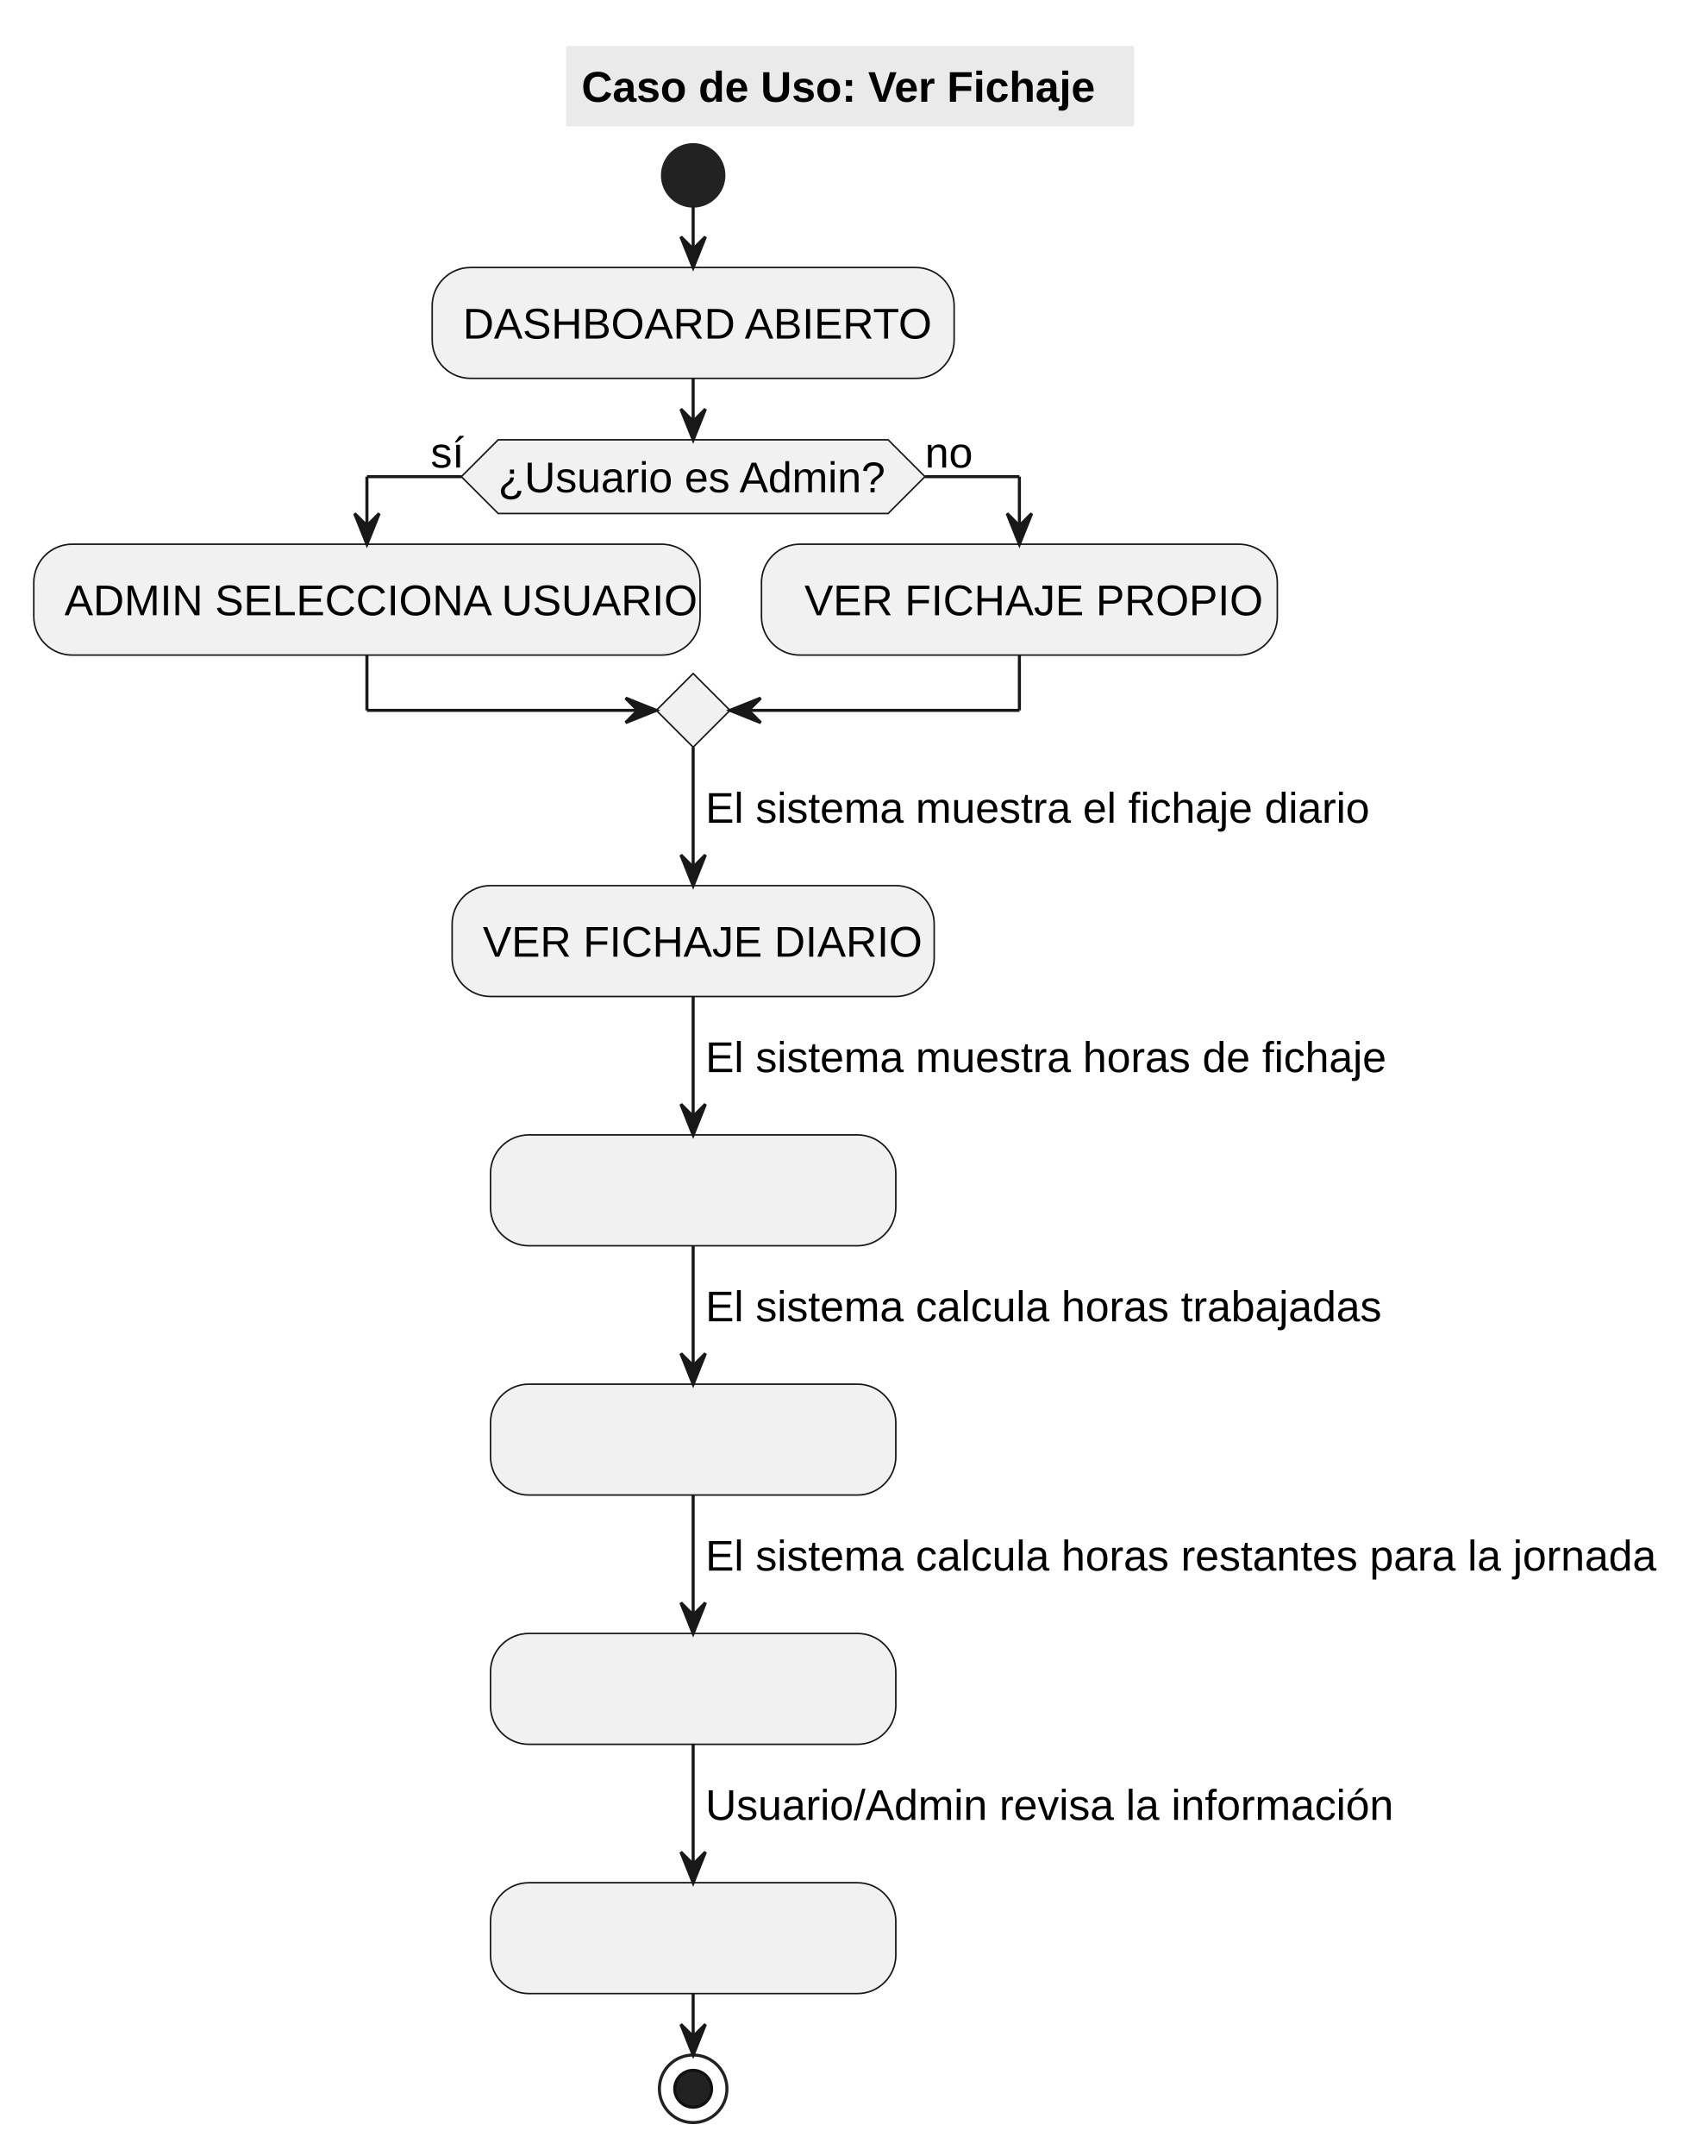
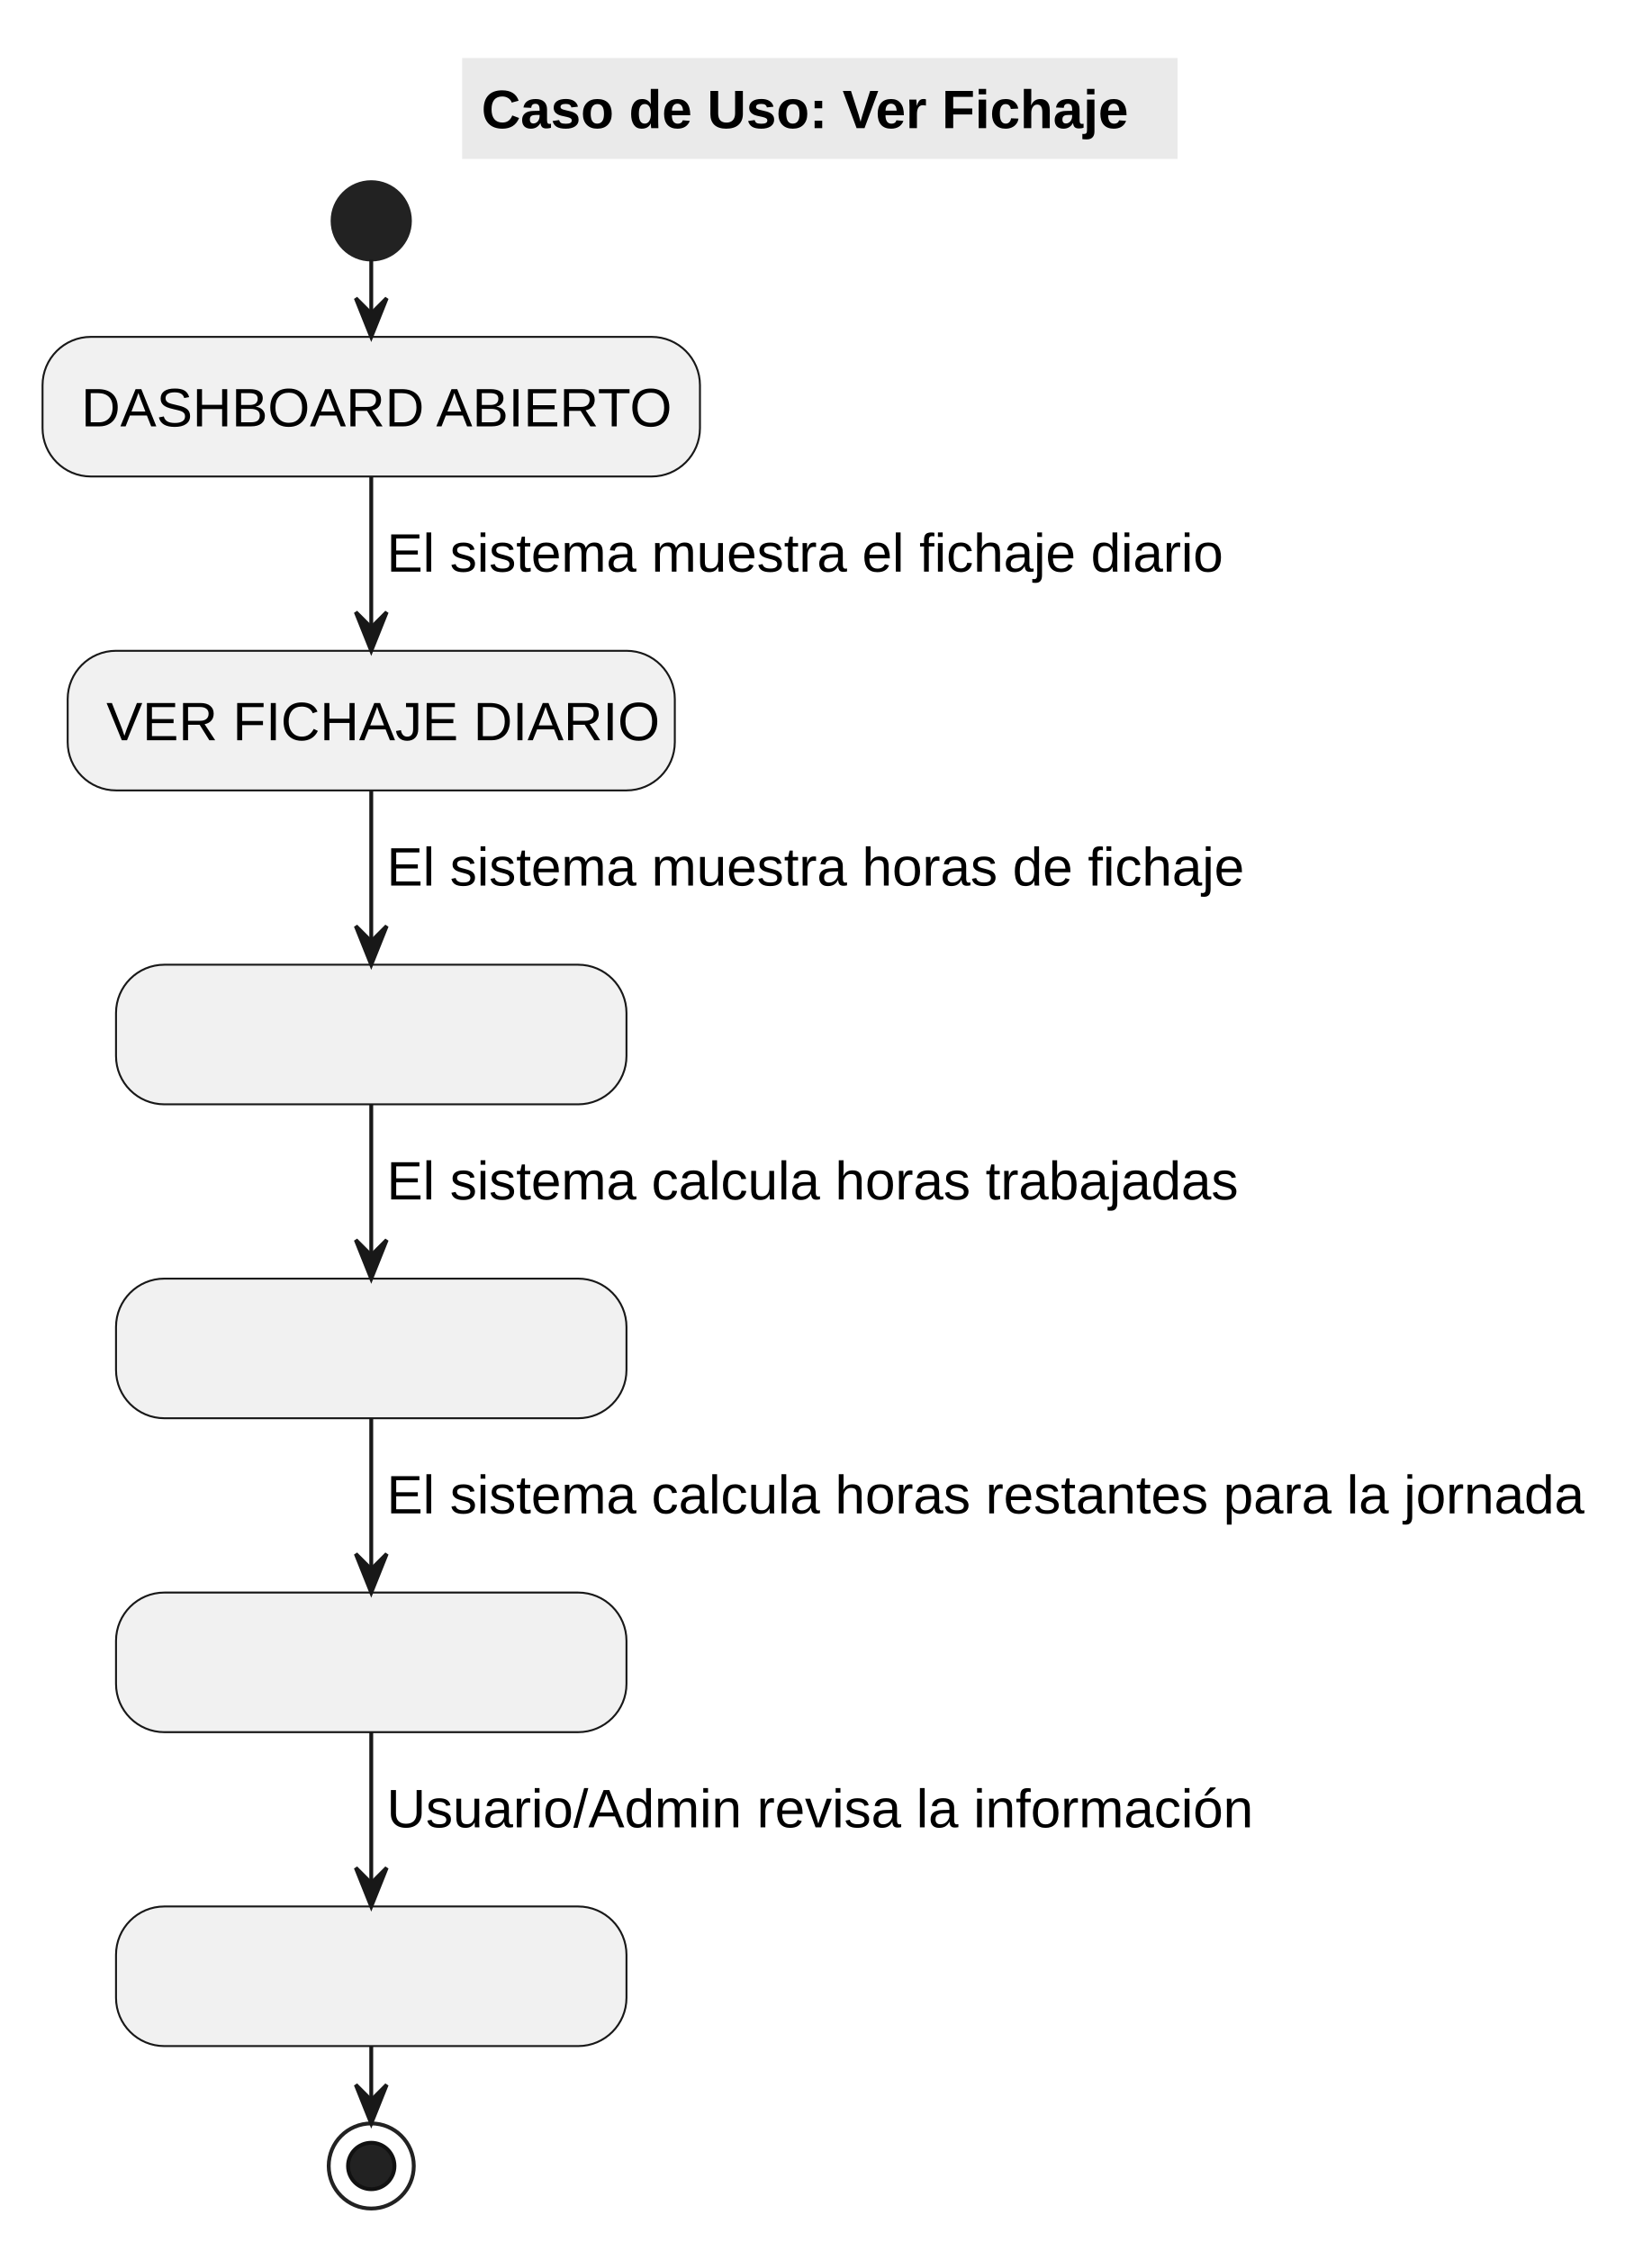
- <svg xmlns="http://www.w3.org/2000/svg" contentStyleType="text/css" height="702px" preserveAspectRatio="none" style="width:556px;height:702px;background:#EAEAEA;" version="1.1" viewBox="0 0 556 702" width="556px" zoomAndPan="magnify">
+ <svg xmlns="http://www.w3.org/2000/svg" contentStyleType="text/css" height="582px" preserveAspectRatio="none" style="width:427px;height:582px;background:#EAEAEA;" version="1.1" viewBox="0 0 427 582" width="427px" zoomAndPan="magnify">
  <defs />
  <g>
-     <rect fill="#EAEAEA" height="26.099" id="_title" style="stroke:none;stroke-width:1.0;" width="185" x="184.375" y="15" />
-     <text fill="#000000" font-family="Arial" font-size="14" font-weight="bold" lengthAdjust="spacing" textLength="175" x="189.375" y="33.132">Caso de Uso: Ver Fichaje</text>
-     <ellipse cx="225.75" cy="57.099" fill="#222222" rx="10" ry="10" style="stroke:#222222;stroke-width:1.0;" />
-     <rect fill="#F1F1F1" height="36.099" rx="12.5" ry="12.5" style="stroke:#181818;stroke-width:0.5;" width="170" x="140.75" y="87.099" />
-     <text fill="#000000" font-family="Arial" font-size="14" lengthAdjust="spacing" textLength="150" x="150.75" y="110.231">DASHBOARD ABIERTO</text>
-     <polygon fill="#F1F1F1" points="162.25,143.197,289.25,143.197,301.25,155.197,289.25,167.197,162.25,167.197,150.25,155.197,162.25,143.197" style="stroke:#181818;stroke-width:0.5;" />
-     <text fill="#000000" font-family="Arial" font-size="14" lengthAdjust="spacing" textLength="127" x="162.25" y="160.28">¿Usuario es Admin?</text>
-     <text fill="#000000" font-family="Arial" font-size="14" lengthAdjust="spacing" textLength="10" x="140.25" y="152.231">sí</text>
-     <text fill="#000000" font-family="Arial" font-size="14" lengthAdjust="spacing" textLength="16" x="301.25" y="152.231">no</text>
-     <rect fill="#F1F1F1" height="36.099" rx="12.5" ry="12.5" style="stroke:#181818;stroke-width:0.5;" width="217" x="11" y="177.197" />
-     <text fill="#000000" font-family="Arial" font-size="14" lengthAdjust="spacing" textLength="197" x="21" y="200.329">ADMIN SELECCIONA USUARIO</text>
-     <rect fill="#F1F1F1" height="36.099" rx="12.5" ry="12.5" style="stroke:#181818;stroke-width:0.5;" width="168" x="248" y="177.197" />
-     <text fill="#000000" font-family="Arial" font-size="14" lengthAdjust="spacing" textLength="144" x="262" y="200.329">VER FICHAJE PROPIO</text>
-     <polygon fill="#F1F1F1" points="225.75,219.296,237.75,231.296,225.75,243.296,213.75,231.296,225.75,219.296" style="stroke:#181818;stroke-width:0.5;" />
-     <rect fill="#F1F1F1" height="36.099" rx="12.5" ry="12.5" style="stroke:#181818;stroke-width:0.5;" width="157" x="147.25" y="288.361" />
-     <text fill="#000000" font-family="Arial" font-size="14" lengthAdjust="spacing" textLength="137" x="157.25" y="311.493">VER FICHAJE DIARIO</text>
-     <rect fill="#F1F1F1" height="36.099" rx="12.5" ry="12.5" style="stroke:#181818;stroke-width:0.5;" width="132" x="159.75" y="369.525" />
-     <text fill="#000000" font-family="Arial" font-size="14" lengthAdjust="spacing" textLength="112" x="169.75" y="392.657">                            </text>
-     <rect fill="#F1F1F1" height="36.099" rx="12.5" ry="12.5" style="stroke:#181818;stroke-width:0.5;" width="132" x="159.75" y="450.69" />
-     <text fill="#000000" font-family="Arial" font-size="14" lengthAdjust="spacing" textLength="112" x="169.75" y="473.821">                            </text>
-     <rect fill="#F1F1F1" height="36.099" rx="12.5" ry="12.5" style="stroke:#181818;stroke-width:0.5;" width="132" x="159.75" y="531.854" />
-     <text fill="#000000" font-family="Arial" font-size="14" lengthAdjust="spacing" textLength="112" x="169.75" y="554.985">                            </text>
-     <rect fill="#F1F1F1" height="36.099" rx="12.5" ry="12.5" style="stroke:#181818;stroke-width:0.5;" width="132" x="159.75" y="613.018" />
-     <text fill="#000000" font-family="Arial" font-size="14" lengthAdjust="spacing" textLength="112" x="169.75" y="636.149">                            </text>
-     <ellipse cx="225.75" cy="680.116" fill="none" rx="11" ry="11" style="stroke:#222222;stroke-width:1.0;" />
-     <ellipse cx="225.75" cy="680.116" fill="#222222" rx="6" ry="6" style="stroke:#111111;stroke-width:1.0;" />
-     <line style="stroke:#181818;stroke-width:1.0;" x1="225.75" x2="225.75" y1="67.099" y2="87.099" />
-     <polygon fill="#181818" points="221.75,77.099,225.75,87.099,229.75,77.099,225.75,81.099" style="stroke:#181818;stroke-width:1.0;" />
-     <line style="stroke:#181818;stroke-width:1.0;" x1="150.25" x2="119.5" y1="155.197" y2="155.197" />
-     <line style="stroke:#181818;stroke-width:1.0;" x1="119.5" x2="119.5" y1="155.197" y2="177.197" />
-     <polygon fill="#181818" points="115.5,167.197,119.5,177.197,123.5,167.197,119.5,171.197" style="stroke:#181818;stroke-width:1.0;" />
-     <line style="stroke:#181818;stroke-width:1.0;" x1="301.25" x2="332" y1="155.197" y2="155.197" />
-     <line style="stroke:#181818;stroke-width:1.0;" x1="332" x2="332" y1="155.197" y2="177.197" />
-     <polygon fill="#181818" points="328,167.197,332,177.197,336,167.197,332,171.197" style="stroke:#181818;stroke-width:1.0;" />
-     <line style="stroke:#181818;stroke-width:1.0;" x1="119.5" x2="119.5" y1="213.296" y2="231.296" />
-     <line style="stroke:#181818;stroke-width:1.0;" x1="119.5" x2="213.75" y1="231.296" y2="231.296" />
-     <polygon fill="#181818" points="203.75,227.296,213.75,231.296,203.75,235.296,207.75,231.296" style="stroke:#181818;stroke-width:1.0;" />
-     <line style="stroke:#181818;stroke-width:1.0;" x1="332" x2="332" y1="213.296" y2="231.296" />
-     <line style="stroke:#181818;stroke-width:1.0;" x1="332" x2="237.75" y1="231.296" y2="231.296" />
-     <polygon fill="#181818" points="247.75,227.296,237.75,231.296,247.75,235.296,243.75,231.296" style="stroke:#181818;stroke-width:1.0;" />
-     <line style="stroke:#181818;stroke-width:1.0;" x1="225.75" x2="225.75" y1="123.197" y2="143.197" />
-     <polygon fill="#181818" points="221.75,133.197,225.75,143.197,229.75,133.197,225.75,137.197" style="stroke:#181818;stroke-width:1.0;" />
-     <line style="stroke:#181818;stroke-width:1.0;" x1="225.75" x2="225.75" y1="243.296" y2="288.361" />
-     <polygon fill="#181818" points="221.75,278.361,225.75,288.361,229.75,278.361,225.75,282.361" style="stroke:#181818;stroke-width:1.0;" />
-     <text fill="#000000" font-family="Arial" font-size="14" lengthAdjust="spacing" textLength="218" x="229.75" y="267.894">El sistema muestra el fichaje diario</text>
-     <line style="stroke:#181818;stroke-width:1.0;" x1="225.75" x2="225.75" y1="324.46" y2="369.525" />
-     <polygon fill="#181818" points="221.75,359.525,225.75,369.525,229.75,359.525,225.75,363.525" style="stroke:#181818;stroke-width:1.0;" />
-     <text fill="#000000" font-family="Arial" font-size="14" lengthAdjust="spacing" textLength="224" x="229.75" y="349.059">El sistema muestra horas de fichaje</text>
-     <line style="stroke:#181818;stroke-width:1.0;" x1="225.75" x2="225.75" y1="405.624" y2="450.69" />
-     <polygon fill="#181818" points="221.75,440.69,225.75,450.69,229.75,440.69,225.75,444.69" style="stroke:#181818;stroke-width:1.0;" />
-     <text fill="#000000" font-family="Arial" font-size="14" lengthAdjust="spacing" textLength="223" x="229.75" y="430.223">El sistema calcula horas trabajadas</text>
-     <line style="stroke:#181818;stroke-width:1.0;" x1="225.75" x2="225.75" y1="486.788" y2="531.854" />
-     <polygon fill="#181818" points="221.75,521.854,225.75,531.854,229.75,521.854,225.75,525.854" style="stroke:#181818;stroke-width:1.0;" />
-     <text fill="#000000" font-family="Arial" font-size="14" lengthAdjust="spacing" textLength="315" x="229.75" y="511.387">El sistema calcula horas restantes para la jornada</text>
-     <line style="stroke:#181818;stroke-width:1.0;" x1="225.75" x2="225.75" y1="567.952" y2="613.018" />
-     <polygon fill="#181818" points="221.75,603.018,225.75,613.018,229.75,603.018,225.75,607.018" style="stroke:#181818;stroke-width:1.0;" />
-     <text fill="#000000" font-family="Arial" font-size="14" lengthAdjust="spacing" textLength="225" x="229.75" y="592.551">Usuario/Admin revisa la información</text>
-     <line style="stroke:#181818;stroke-width:1.0;" x1="225.75" x2="225.75" y1="649.116" y2="669.116" />
-     <polygon fill="#181818" points="221.75,659.116,225.75,669.116,229.75,659.116,225.75,663.116" style="stroke:#181818;stroke-width:1.0;" />
+     <rect fill="#EAEAEA" height="26.099" id="_title" style="stroke:none;stroke-width:1.0;" width="185" x="119.5" y="15" />
+     <text fill="#000000" font-family="Arial" font-size="14" font-weight="bold" lengthAdjust="spacing" textLength="175" x="124.5" y="33.132">Caso de Uso: Ver Fichaje</text>
+     <ellipse cx="96" cy="57.099" fill="#222222" rx="10" ry="10" style="stroke:#222222;stroke-width:1.0;" />
+     <rect fill="#F1F1F1" height="36.099" rx="12.5" ry="12.5" style="stroke:#181818;stroke-width:0.5;" width="170" x="11" y="87.099" />
+     <text fill="#000000" font-family="Arial" font-size="14" lengthAdjust="spacing" textLength="150" x="21" y="110.231">DASHBOARD ABIERTO</text>
+     <rect fill="#F1F1F1" height="36.099" rx="12.5" ry="12.5" style="stroke:#181818;stroke-width:0.5;" width="157" x="17.5" y="168.263" />
+     <text fill="#000000" font-family="Arial" font-size="14" lengthAdjust="spacing" textLength="137" x="27.5" y="191.394">VER FICHAJE DIARIO</text>
+     <rect fill="#F1F1F1" height="36.099" rx="12.5" ry="12.5" style="stroke:#181818;stroke-width:0.5;" width="132" x="30" y="249.427" />
+     <text fill="#000000" font-family="Arial" font-size="14" lengthAdjust="spacing" textLength="112" x="40" y="272.559">                            </text>
+     <rect fill="#F1F1F1" height="36.099" rx="12.5" ry="12.5" style="stroke:#181818;stroke-width:0.5;" width="132" x="30" y="330.591" />
+     <text fill="#000000" font-family="Arial" font-size="14" lengthAdjust="spacing" textLength="112" x="40" y="353.723">                            </text>
+     <rect fill="#F1F1F1" height="36.099" rx="12.5" ry="12.5" style="stroke:#181818;stroke-width:0.5;" width="132" x="30" y="411.755" />
+     <text fill="#000000" font-family="Arial" font-size="14" lengthAdjust="spacing" textLength="112" x="40" y="434.887">                            </text>
+     <rect fill="#F1F1F1" height="36.099" rx="12.5" ry="12.5" style="stroke:#181818;stroke-width:0.5;" width="132" x="30" y="492.919" />
+     <text fill="#000000" font-family="Arial" font-size="14" lengthAdjust="spacing" textLength="112" x="40" y="516.051">                            </text>
+     <ellipse cx="96" cy="560.018" fill="none" rx="11" ry="11" style="stroke:#222222;stroke-width:1.0;" />
+     <ellipse cx="96" cy="560.018" fill="#222222" rx="6" ry="6" style="stroke:#111111;stroke-width:1.0;" />
+     <line style="stroke:#181818;stroke-width:1.0;" x1="96" x2="96" y1="67.099" y2="87.099" />
+     <polygon fill="#181818" points="92,77.099,96,87.099,100,77.099,96,81.099" style="stroke:#181818;stroke-width:1.0;" />
+     <line style="stroke:#181818;stroke-width:1.0;" x1="96" x2="96" y1="123.197" y2="168.263" />
+     <polygon fill="#181818" points="92,158.263,96,168.263,100,158.263,96,162.263" style="stroke:#181818;stroke-width:1.0;" />
+     <text fill="#000000" font-family="Arial" font-size="14" lengthAdjust="spacing" textLength="218" x="100" y="147.796">El sistema muestra el fichaje diario</text>
+     <line style="stroke:#181818;stroke-width:1.0;" x1="96" x2="96" y1="204.361" y2="249.427" />
+     <polygon fill="#181818" points="92,239.427,96,249.427,100,239.427,96,243.427" style="stroke:#181818;stroke-width:1.0;" />
+     <text fill="#000000" font-family="Arial" font-size="14" lengthAdjust="spacing" textLength="224" x="100" y="228.96">El sistema muestra horas de fichaje</text>
+     <line style="stroke:#181818;stroke-width:1.0;" x1="96" x2="96" y1="285.525" y2="330.591" />
+     <polygon fill="#181818" points="92,320.591,96,330.591,100,320.591,96,324.591" style="stroke:#181818;stroke-width:1.0;" />
+     <text fill="#000000" font-family="Arial" font-size="14" lengthAdjust="spacing" textLength="223" x="100" y="310.124">El sistema calcula horas trabajadas</text>
+     <line style="stroke:#181818;stroke-width:1.0;" x1="96" x2="96" y1="366.69" y2="411.755" />
+     <polygon fill="#181818" points="92,401.755,96,411.755,100,401.755,96,405.755" style="stroke:#181818;stroke-width:1.0;" />
+     <text fill="#000000" font-family="Arial" font-size="14" lengthAdjust="spacing" textLength="315" x="100" y="391.288">El sistema calcula horas restantes para la jornada</text>
+     <line style="stroke:#181818;stroke-width:1.0;" x1="96" x2="96" y1="447.853" y2="492.919" />
+     <polygon fill="#181818" points="92,482.919,96,492.919,100,482.919,96,486.919" style="stroke:#181818;stroke-width:1.0;" />
+     <text fill="#000000" font-family="Arial" font-size="14" lengthAdjust="spacing" textLength="225" x="100" y="472.452">Usuario/Admin revisa la información</text>
+     <line style="stroke:#181818;stroke-width:1.0;" x1="96" x2="96" y1="529.018" y2="549.018" />
+     <polygon fill="#181818" points="92,539.018,96,549.018,100,539.018,96,543.018" style="stroke:#181818;stroke-width:1.0;" />
  </g>
</svg>
